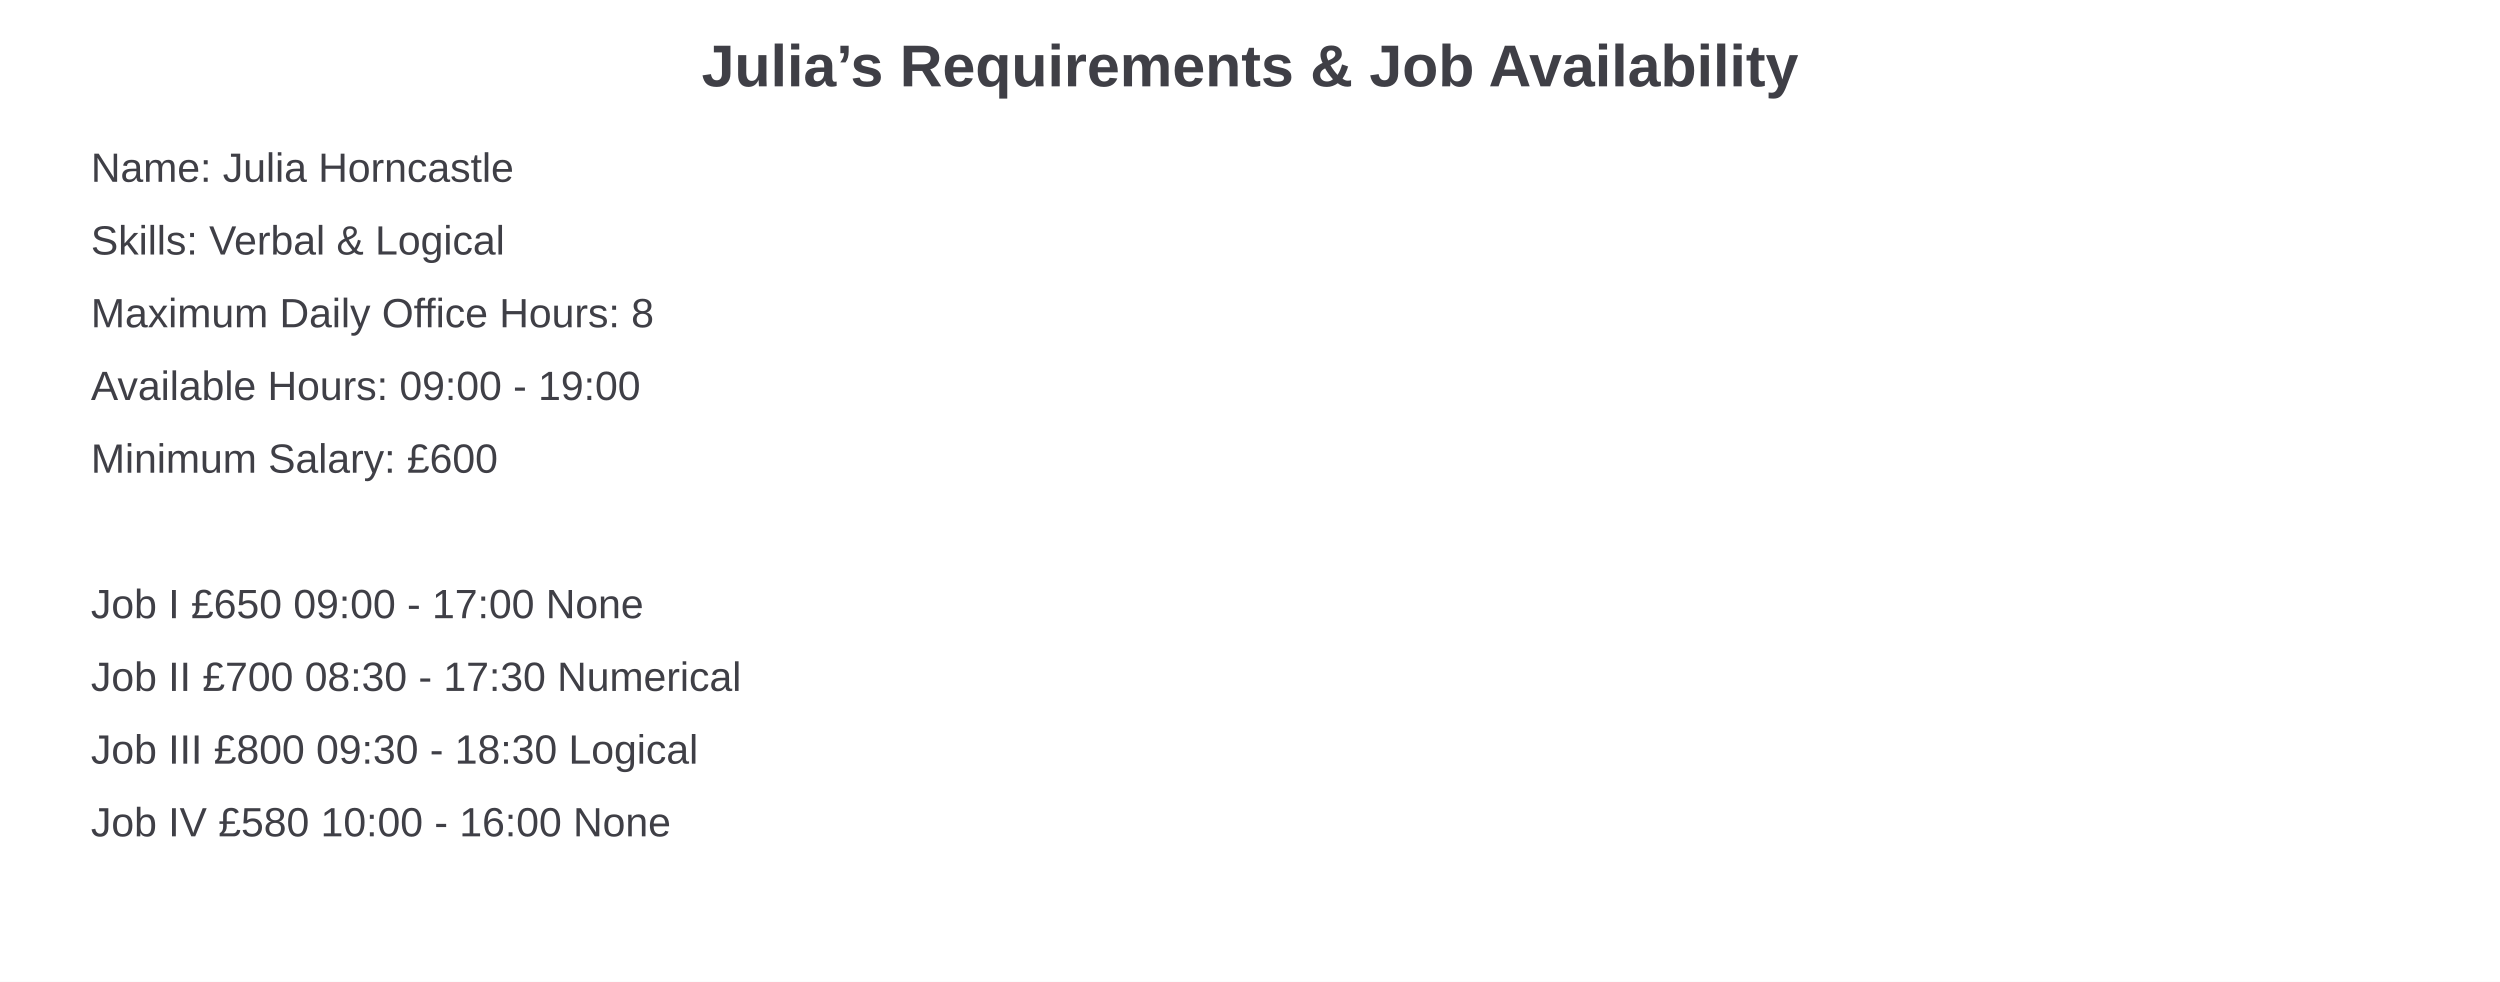
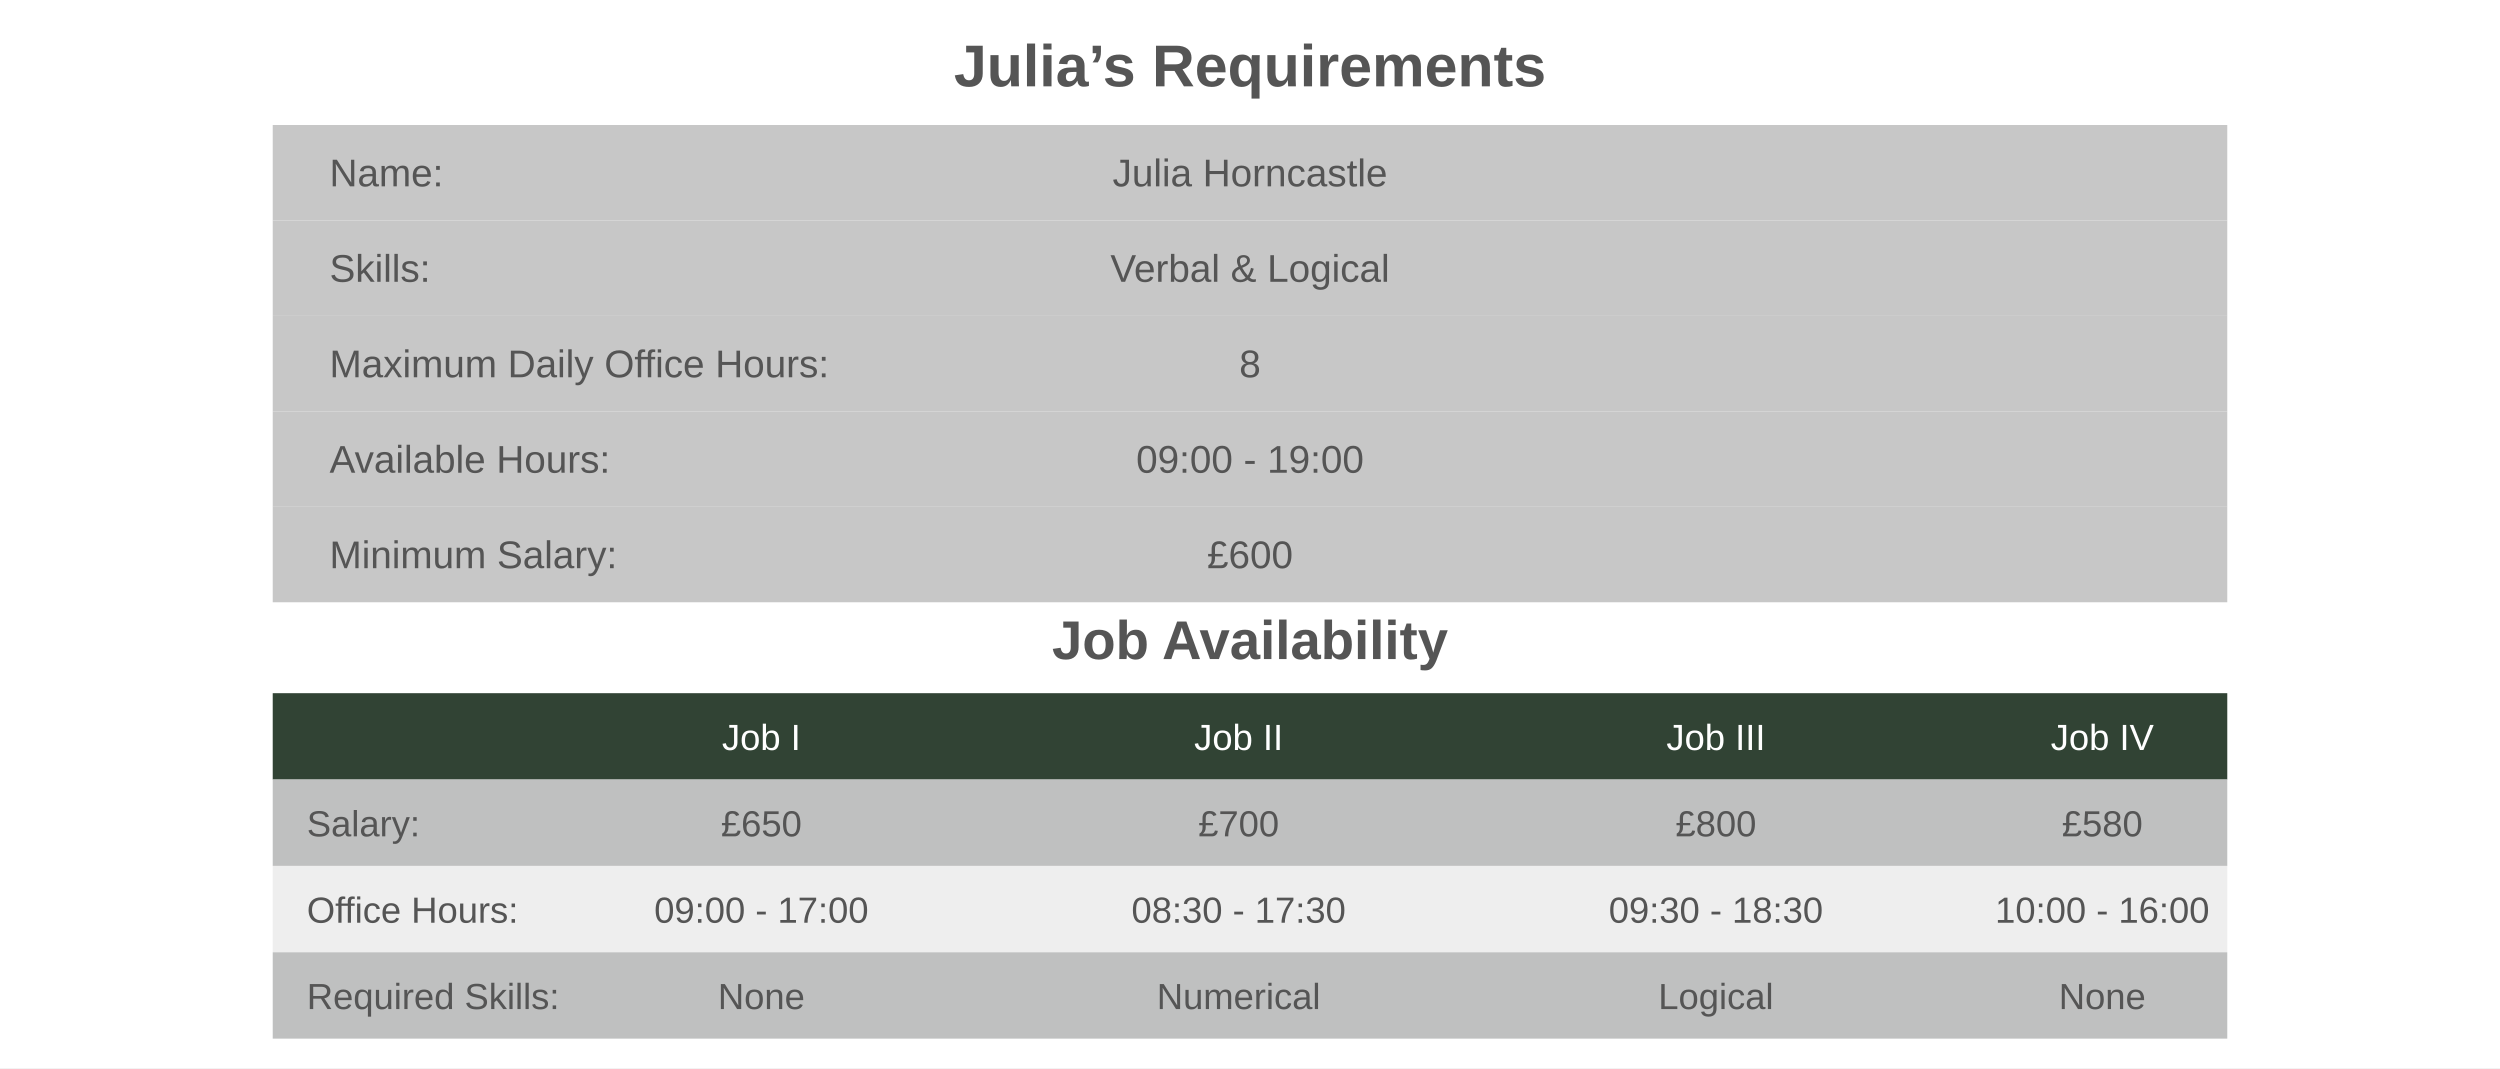
- <svg xmlns="http://www.w3.org/2000/svg" viewBox="0 0 1100 432">
+ <svg xmlns="http://www.w3.org/2000/svg" viewBox="0 0 1100 470">
  <rect width="100%" height="100%" fill="#fff" />
-   <text x="550" y="38" text-anchor="middle" font-family="Arial,Helvetica,sans-serif" font-size="26" font-weight="700" fill="#3f3f46">Julia’s Requirements &amp; Job Availability</text>
-   <text x="40" y="80" font-family="Arial,Helvetica,sans-serif" font-size="18" fill="#3f3f46">Name: Julia Horncastle</text>
-   <text x="40" y="112" font-family="Arial,Helvetica,sans-serif" font-size="18" fill="#3f3f46">Skills: Verbal &amp; Logical</text>
-   <text x="40" y="144" font-family="Arial,Helvetica,sans-serif" font-size="18" fill="#3f3f46">Maximum Daily Office Hours: 8</text>
-   <text x="40" y="176" font-family="Arial,Helvetica,sans-serif" font-size="18" fill="#3f3f46">Available Hours: 09:00 - 19:00</text>
-   <text x="40" y="208" font-family="Arial,Helvetica,sans-serif" font-size="18" fill="#3f3f46">Minimum Salary: £600</text>
-   <text x="40" y="272" font-family="Arial,Helvetica,sans-serif" font-size="18" fill="#3f3f46">Job I     £650   09:00 - 17:00   None</text>
-   <text x="40" y="304" font-family="Arial,Helvetica,sans-serif" font-size="18" fill="#3f3f46">Job II    £700   08:30 - 17:30   Numerical</text>
-   <text x="40" y="336" font-family="Arial,Helvetica,sans-serif" font-size="18" fill="#3f3f46">Job III   £800   09:30 - 18:30   Logical</text>
-   <text x="40" y="368" font-family="Arial,Helvetica,sans-serif" font-size="18" fill="#3f3f46">Job IV    £580   10:00 - 16:00   None</text>
+   <text x="550" y="38" text-anchor="middle" font-family="Arial,Helvetica,sans-serif" font-size="26" font-weight="700" fill="#555">Julia’s Requirements</text>
+   <g font-family="Arial" font-size="17" fill="#555">
+     <rect x="120" y="55" width="860" height="42" fill="#c7c7c7" />
+     <rect x="120" y="97" width="860" height="42" fill="#c7c7c7" />
+     <rect x="120" y="139" width="860" height="42" fill="#c7c7c7" />
+     <rect x="120" y="181" width="860" height="42" fill="#c7c7c7" />
+     <rect x="120" y="223" width="860" height="42" fill="#c7c7c7" />
+     <text x="145" y="82">Name:</text>
+     <text x="550" y="82" text-anchor="middle">Julia Horncastle</text>
+     <text x="145" y="124">Skills:</text>
+     <text x="550" y="124" text-anchor="middle">Verbal &amp; Logical</text>
+     <text x="145" y="166">Maximum Daily Office Hours:</text>
+     <text x="550" y="166" text-anchor="middle">8</text>
+     <text x="145" y="208">Available Hours:</text>
+     <text x="550" y="208" text-anchor="middle">09:00 - 19:00</text>
+     <text x="145" y="250">Minimum Salary:</text>
+     <text x="550" y="250" text-anchor="middle">£600</text>
+     <text x="550" y="290" text-anchor="middle" font-size="24" font-weight="700">Job Availability</text>
+   </g>
+   <g font-family="Arial" font-size="16">
+     <rect x="120" y="305" width="860" height="38" fill="#314334" />
+     <text x="335" y="330" text-anchor="middle" fill="#fff">Job I</text>
+     <text x="545" y="330" text-anchor="middle" fill="#fff">Job II</text>
+     <text x="755" y="330" text-anchor="middle" fill="#fff">Job III</text>
+     <text x="925" y="330" text-anchor="middle" fill="#fff">Job IV</text>
+     <rect x="120" y="343" width="860" height="38" fill="#bfc0c0" />
+     <rect x="120" y="381" width="860" height="38" fill="#eeeeee" />
+     <rect x="120" y="419" width="860" height="38" fill="#bfc0c0" />
+     <text x="135" y="368" fill="#555">Salary:</text>
+     <text x="335" y="368" text-anchor="middle" fill="#555">£650</text>
+     <text x="545" y="368" text-anchor="middle" fill="#555">£700</text>
+     <text x="755" y="368" text-anchor="middle" fill="#555">£800</text>
+     <text x="925" y="368" text-anchor="middle" fill="#555">£580</text>
+     <text x="135" y="406" fill="#555">Office Hours:</text>
+     <text x="335" y="406" text-anchor="middle" fill="#555">09:00 - 17:00</text>
+     <text x="545" y="406" text-anchor="middle" fill="#555">08:30 - 17:30</text>
+     <text x="755" y="406" text-anchor="middle" fill="#555">09:30 - 18:30</text>
+     <text x="925" y="406" text-anchor="middle" fill="#555">10:00 - 16:00</text>
+     <text x="135" y="444" fill="#555">Required Skills:</text>
+     <text x="335" y="444" text-anchor="middle" fill="#555">None</text>
+     <text x="545" y="444" text-anchor="middle" fill="#555">Numerical</text>
+     <text x="755" y="444" text-anchor="middle" fill="#555">Logical</text>
+     <text x="925" y="444" text-anchor="middle" fill="#555">None</text>
+   </g>
</svg>
